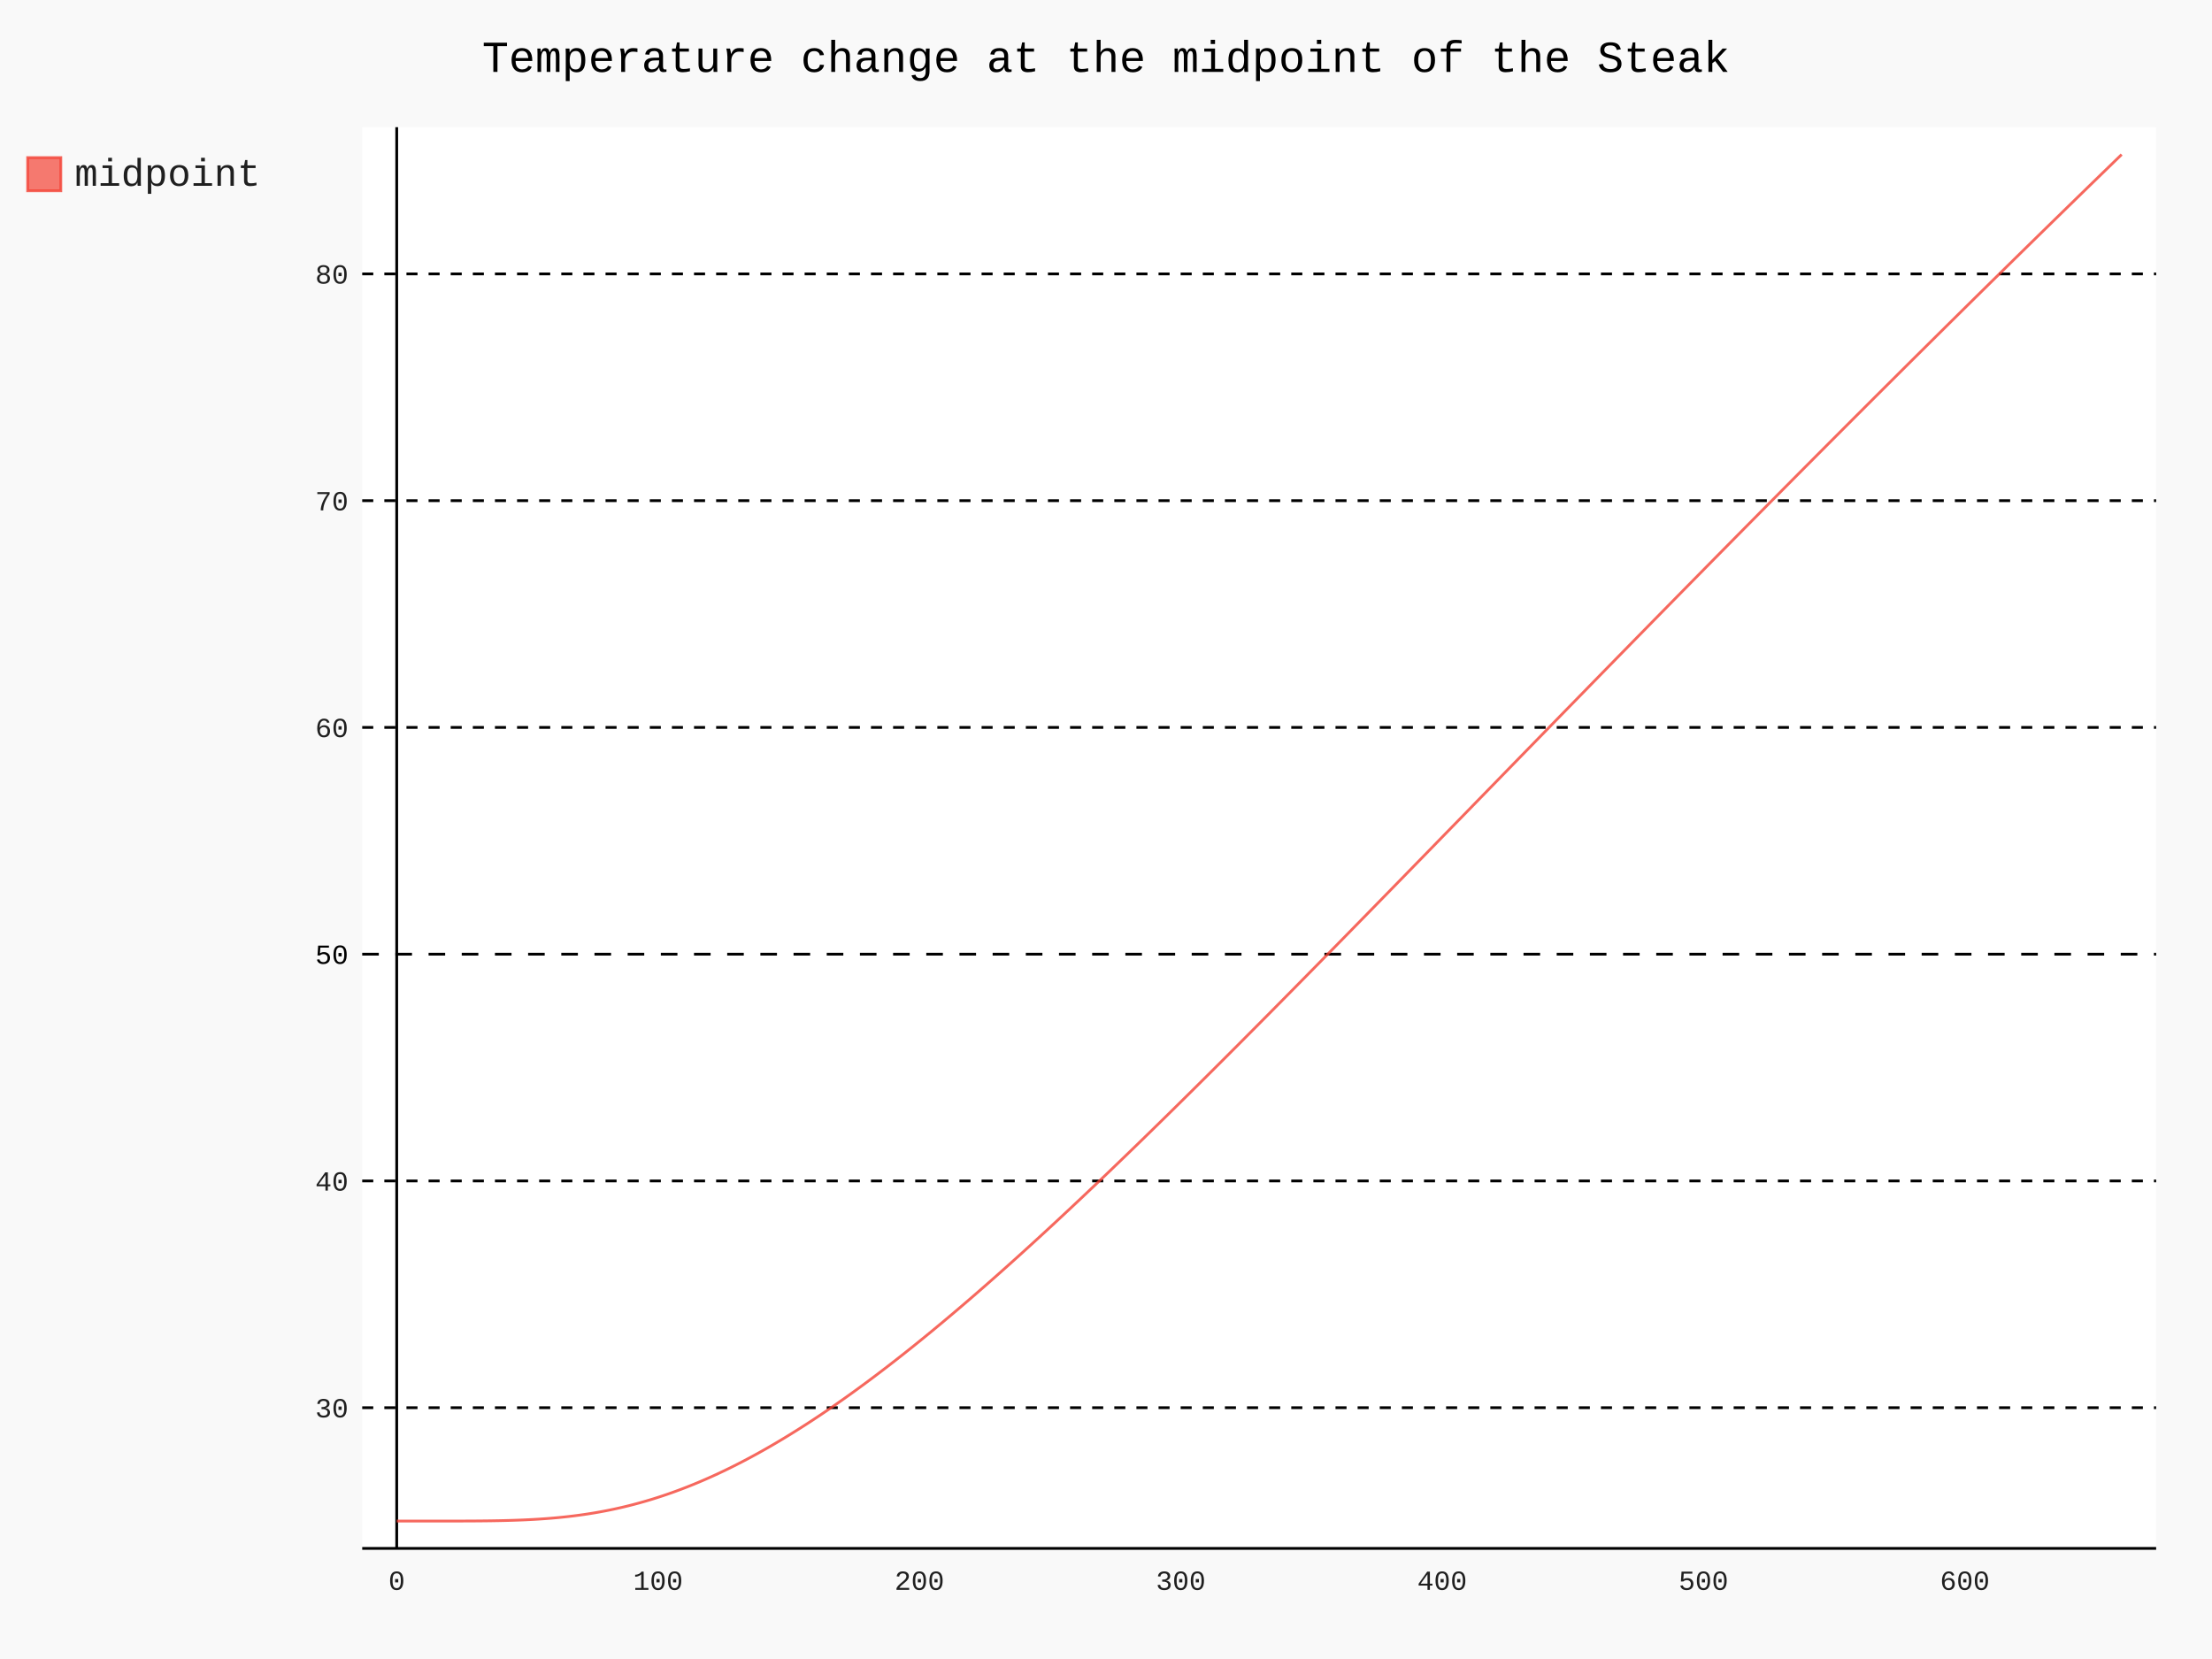
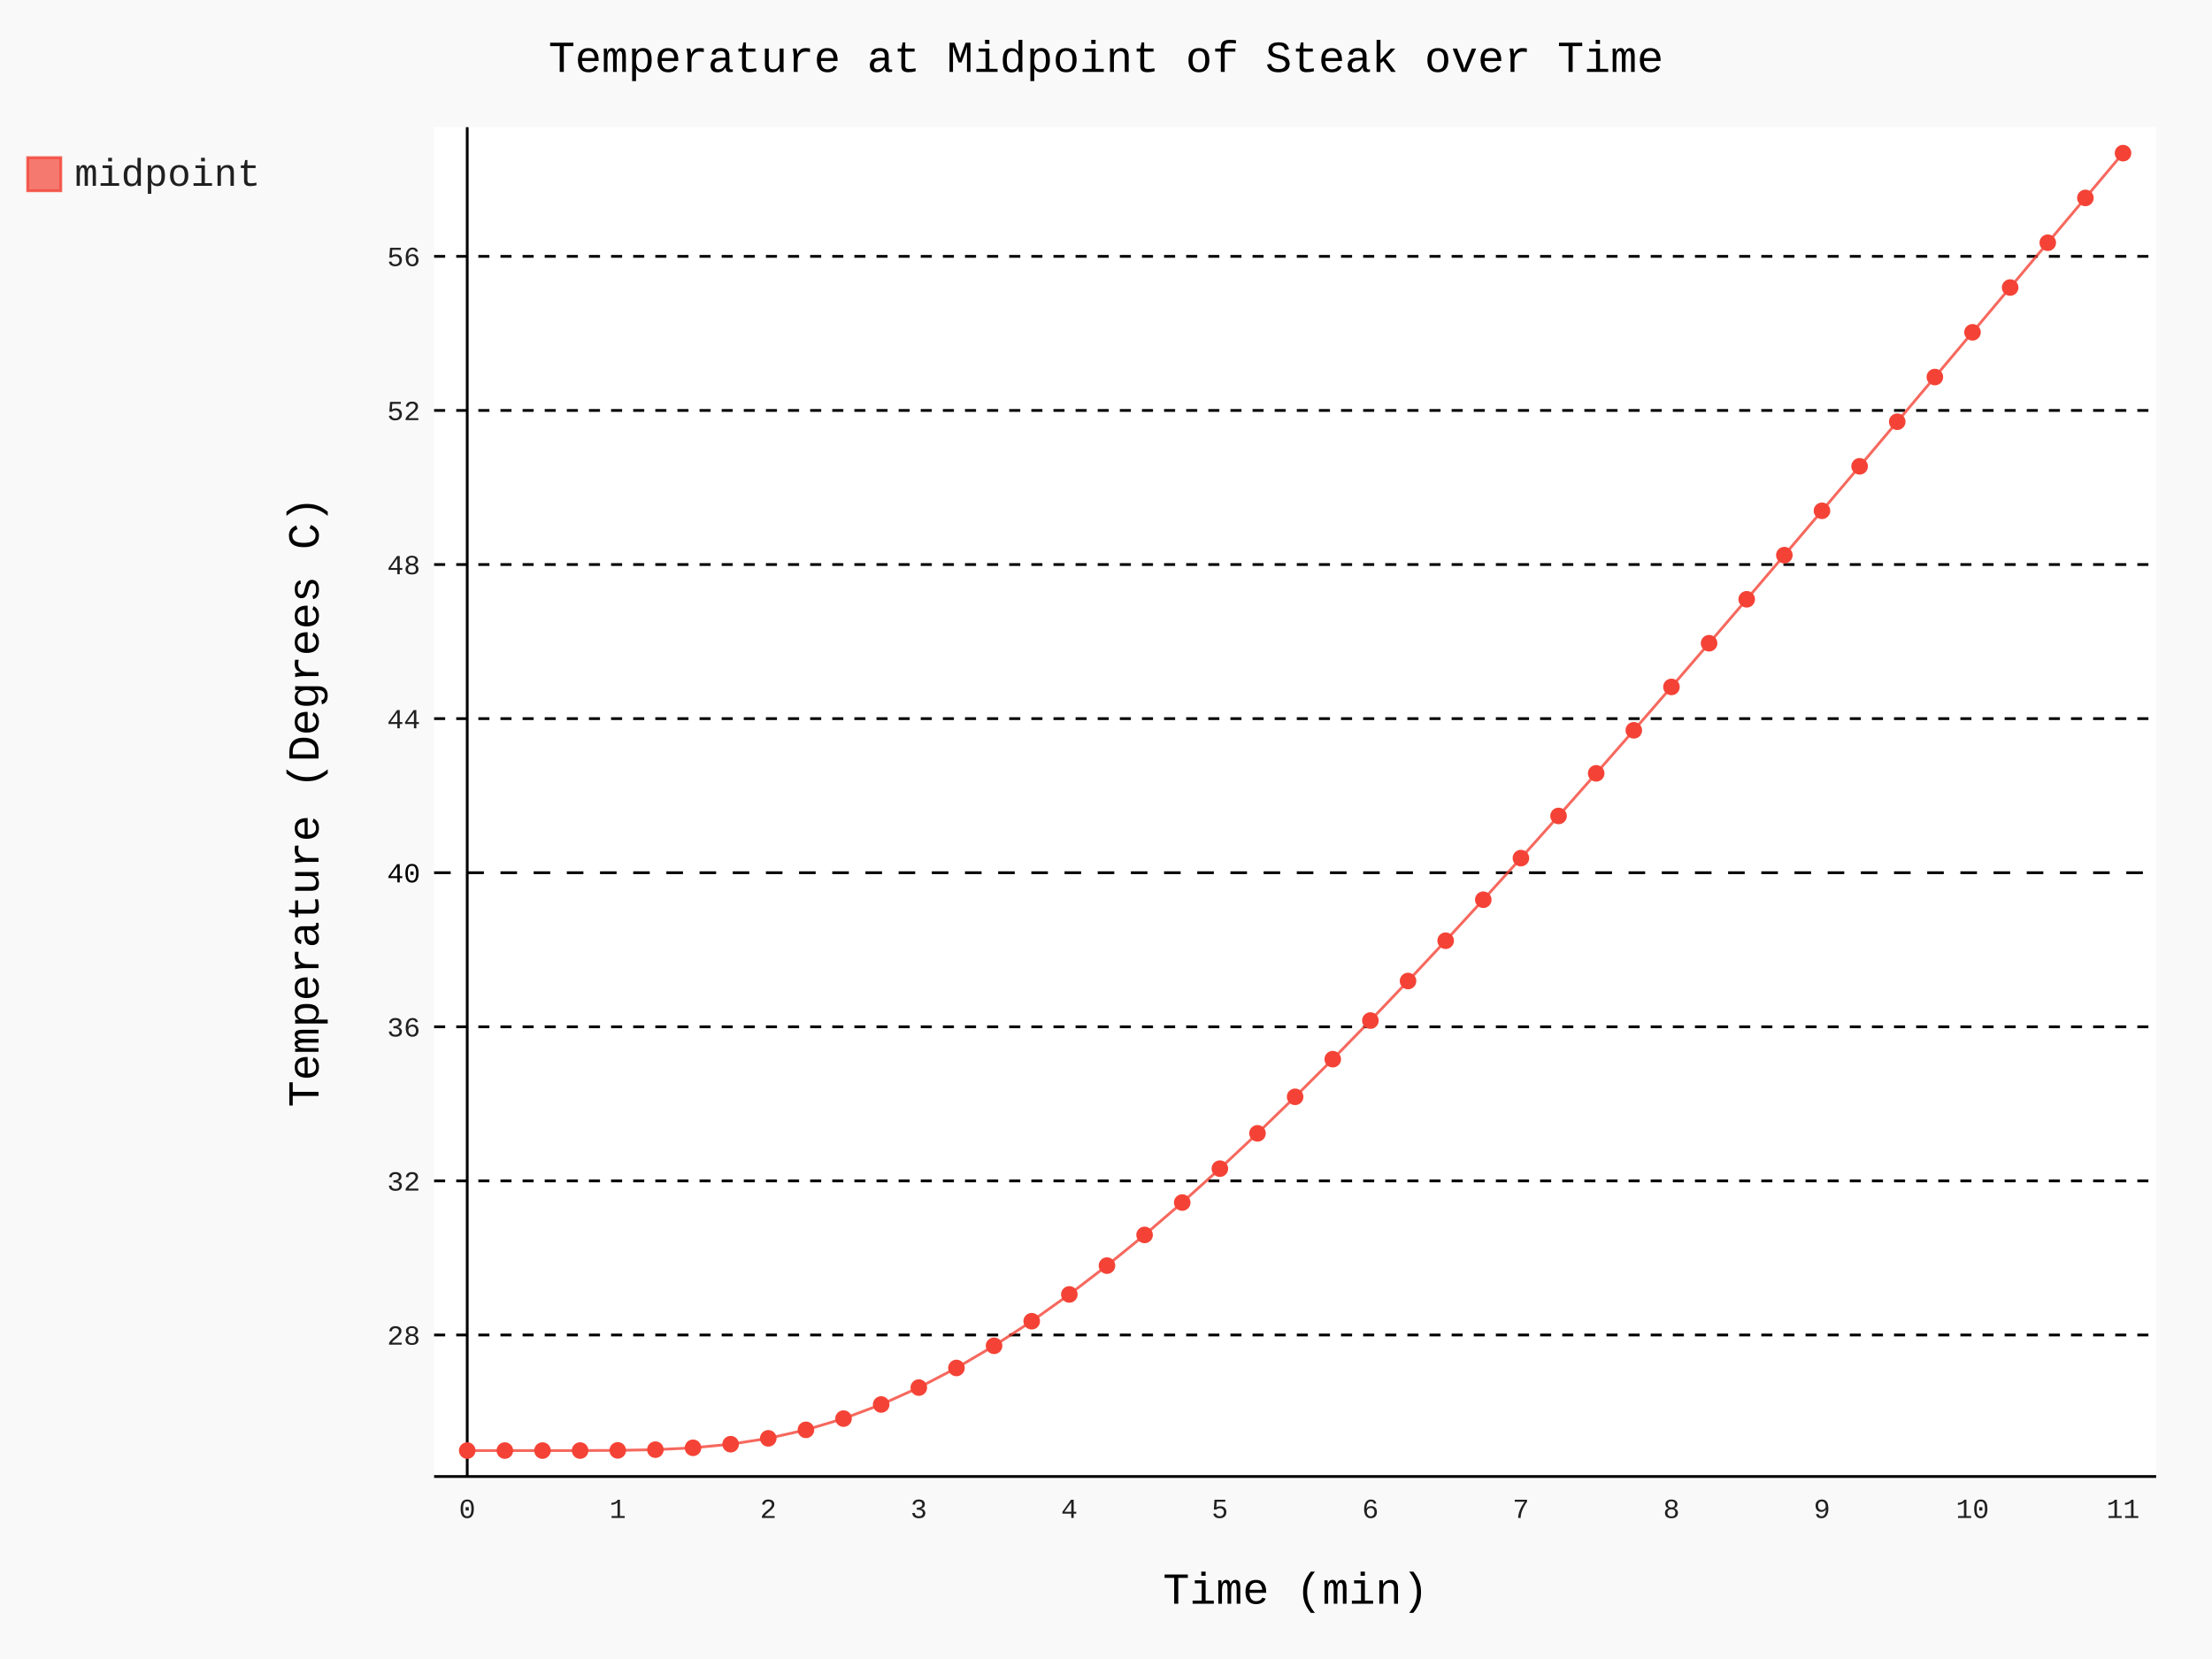
- <svg xmlns="http://www.w3.org/2000/svg" id="chart-6bc604c0-a603-4b35-8972-7595381753a9" class="pygal-chart" viewBox="0 0 800 600">
+ <svg xmlns="http://www.w3.org/2000/svg" id="chart-b076581a-ba66-4ad9-903b-f6b2fc0e9b3c" class="pygal-chart" viewBox="0 0 800 600">
  <defs>
-     <style type="text/css">#chart-6bc604c0-a603-4b35-8972-7595381753a9{-webkit-user-select:none;-webkit-font-smoothing:antialiased;font-family:Consolas,"Liberation Mono",Menlo,Courier,monospace}#chart-6bc604c0-a603-4b35-8972-7595381753a9 .title{font-family:Consolas,"Liberation Mono",Menlo,Courier,monospace;font-size:16px}#chart-6bc604c0-a603-4b35-8972-7595381753a9 .legends .legend text{font-family:Consolas,"Liberation Mono",Menlo,Courier,monospace;font-size:14px}#chart-6bc604c0-a603-4b35-8972-7595381753a9 .axis text{font-family:Consolas,"Liberation Mono",Menlo,Courier,monospace;font-size:10px}#chart-6bc604c0-a603-4b35-8972-7595381753a9 .axis text.major{font-family:Consolas,"Liberation Mono",Menlo,Courier,monospace;font-size:10px}#chart-6bc604c0-a603-4b35-8972-7595381753a9 .text-overlay text.value{font-family:Consolas,"Liberation Mono",Menlo,Courier,monospace;font-size:16px}#chart-6bc604c0-a603-4b35-8972-7595381753a9 .text-overlay text.label{font-family:Consolas,"Liberation Mono",Menlo,Courier,monospace;font-size:10px}#chart-6bc604c0-a603-4b35-8972-7595381753a9 .tooltip{font-family:Consolas,"Liberation Mono",Menlo,Courier,monospace;font-size:14px}#chart-6bc604c0-a603-4b35-8972-7595381753a9 text.no_data{font-family:Consolas,"Liberation Mono",Menlo,Courier,monospace;font-size:64px}
- #chart-6bc604c0-a603-4b35-8972-7595381753a9{background-color:rgba(249,249,249,1)}#chart-6bc604c0-a603-4b35-8972-7595381753a9 path,#chart-6bc604c0-a603-4b35-8972-7595381753a9 line,#chart-6bc604c0-a603-4b35-8972-7595381753a9 rect,#chart-6bc604c0-a603-4b35-8972-7595381753a9 circle{-webkit-transition:150ms;-moz-transition:150ms;transition:150ms}#chart-6bc604c0-a603-4b35-8972-7595381753a9 .graph &gt; .background{fill:rgba(249,249,249,1)}#chart-6bc604c0-a603-4b35-8972-7595381753a9 .plot &gt; .background{fill:rgba(255,255,255,1)}#chart-6bc604c0-a603-4b35-8972-7595381753a9 .graph{fill:rgba(0,0,0,.87)}#chart-6bc604c0-a603-4b35-8972-7595381753a9 text.no_data{fill:rgba(0,0,0,1)}#chart-6bc604c0-a603-4b35-8972-7595381753a9 .title{fill:rgba(0,0,0,1)}#chart-6bc604c0-a603-4b35-8972-7595381753a9 .legends .legend text{fill:rgba(0,0,0,.87)}#chart-6bc604c0-a603-4b35-8972-7595381753a9 .legends .legend:hover text{fill:rgba(0,0,0,1)}#chart-6bc604c0-a603-4b35-8972-7595381753a9 .axis .line{stroke:rgba(0,0,0,1)}#chart-6bc604c0-a603-4b35-8972-7595381753a9 .axis .guide.line{stroke:rgba(0,0,0,.54)}#chart-6bc604c0-a603-4b35-8972-7595381753a9 .axis .major.line{stroke:rgba(0,0,0,.87)}#chart-6bc604c0-a603-4b35-8972-7595381753a9 .axis text.major{fill:rgba(0,0,0,1)}#chart-6bc604c0-a603-4b35-8972-7595381753a9 .axis.y .guides:hover .guide.line,#chart-6bc604c0-a603-4b35-8972-7595381753a9 .line-graph .axis.x .guides:hover .guide.line,#chart-6bc604c0-a603-4b35-8972-7595381753a9 .stackedline-graph .axis.x .guides:hover .guide.line,#chart-6bc604c0-a603-4b35-8972-7595381753a9 .xy-graph .axis.x .guides:hover .guide.line{stroke:rgba(0,0,0,1)}#chart-6bc604c0-a603-4b35-8972-7595381753a9 .axis .guides:hover text{fill:rgba(0,0,0,1)}#chart-6bc604c0-a603-4b35-8972-7595381753a9 .reactive{fill-opacity:.7;stroke-opacity:.8;stroke-width:1}#chart-6bc604c0-a603-4b35-8972-7595381753a9 .ci{stroke:rgba(0,0,0,.87)}#chart-6bc604c0-a603-4b35-8972-7595381753a9 .reactive.active,#chart-6bc604c0-a603-4b35-8972-7595381753a9 .active .reactive{fill-opacity:.8;stroke-opacity:.9;stroke-width:4}#chart-6bc604c0-a603-4b35-8972-7595381753a9 .ci .reactive.active{stroke-width:1.5}#chart-6bc604c0-a603-4b35-8972-7595381753a9 .series text{fill:rgba(0,0,0,1)}#chart-6bc604c0-a603-4b35-8972-7595381753a9 .tooltip rect{fill:rgba(255,255,255,1);stroke:rgba(0,0,0,1);-webkit-transition:opacity 150ms;-moz-transition:opacity 150ms;transition:opacity 150ms}#chart-6bc604c0-a603-4b35-8972-7595381753a9 .tooltip .label{fill:rgba(0,0,0,.87)}#chart-6bc604c0-a603-4b35-8972-7595381753a9 .tooltip .label{fill:rgba(0,0,0,.87)}#chart-6bc604c0-a603-4b35-8972-7595381753a9 .tooltip .legend{font-size:.8em;fill:rgba(0,0,0,.54)}#chart-6bc604c0-a603-4b35-8972-7595381753a9 .tooltip .x_label{font-size:.6em;fill:rgba(0,0,0,1)}#chart-6bc604c0-a603-4b35-8972-7595381753a9 .tooltip .xlink{font-size:.5em;text-decoration:underline}#chart-6bc604c0-a603-4b35-8972-7595381753a9 .tooltip .value{font-size:1.5em}#chart-6bc604c0-a603-4b35-8972-7595381753a9 .bound{font-size:.5em}#chart-6bc604c0-a603-4b35-8972-7595381753a9 .max-value{font-size:.75em;fill:rgba(0,0,0,.54)}#chart-6bc604c0-a603-4b35-8972-7595381753a9 .map-element{fill:rgba(255,255,255,1);stroke:rgba(0,0,0,.54) !important}#chart-6bc604c0-a603-4b35-8972-7595381753a9 .map-element .reactive{fill-opacity:inherit;stroke-opacity:inherit}#chart-6bc604c0-a603-4b35-8972-7595381753a9 .color-0,#chart-6bc604c0-a603-4b35-8972-7595381753a9 .color-0 a:visited{stroke:#F44336;fill:#F44336}#chart-6bc604c0-a603-4b35-8972-7595381753a9 .text-overlay .color-0 text{fill:black}
- #chart-6bc604c0-a603-4b35-8972-7595381753a9 text.no_data{text-anchor:middle}#chart-6bc604c0-a603-4b35-8972-7595381753a9 .guide.line{fill:none}#chart-6bc604c0-a603-4b35-8972-7595381753a9 .centered{text-anchor:middle}#chart-6bc604c0-a603-4b35-8972-7595381753a9 .title{text-anchor:middle}#chart-6bc604c0-a603-4b35-8972-7595381753a9 .legends .legend text{fill-opacity:1}#chart-6bc604c0-a603-4b35-8972-7595381753a9 .axis.x text{text-anchor:middle}#chart-6bc604c0-a603-4b35-8972-7595381753a9 .axis.x:not(.web) text[transform]{text-anchor:start}#chart-6bc604c0-a603-4b35-8972-7595381753a9 .axis.x:not(.web) text[transform].backwards{text-anchor:end}#chart-6bc604c0-a603-4b35-8972-7595381753a9 .axis.y text{text-anchor:end}#chart-6bc604c0-a603-4b35-8972-7595381753a9 .axis.y text[transform].backwards{text-anchor:start}#chart-6bc604c0-a603-4b35-8972-7595381753a9 .axis.y2 text{text-anchor:start}#chart-6bc604c0-a603-4b35-8972-7595381753a9 .axis.y2 text[transform].backwards{text-anchor:end}#chart-6bc604c0-a603-4b35-8972-7595381753a9 .axis .guide.line{stroke-dasharray:4,4;stroke:black}#chart-6bc604c0-a603-4b35-8972-7595381753a9 .axis .major.guide.line{stroke-dasharray:6,6;stroke:black}#chart-6bc604c0-a603-4b35-8972-7595381753a9 .horizontal .axis.y .guide.line,#chart-6bc604c0-a603-4b35-8972-7595381753a9 .horizontal .axis.y2 .guide.line,#chart-6bc604c0-a603-4b35-8972-7595381753a9 .vertical .axis.x .guide.line{opacity:0}#chart-6bc604c0-a603-4b35-8972-7595381753a9 .horizontal .axis.always_show .guide.line,#chart-6bc604c0-a603-4b35-8972-7595381753a9 .vertical .axis.always_show .guide.line{opacity:1 !important}#chart-6bc604c0-a603-4b35-8972-7595381753a9 .axis.y .guides:hover .guide.line,#chart-6bc604c0-a603-4b35-8972-7595381753a9 .axis.y2 .guides:hover .guide.line,#chart-6bc604c0-a603-4b35-8972-7595381753a9 .axis.x .guides:hover .guide.line{opacity:1}#chart-6bc604c0-a603-4b35-8972-7595381753a9 .axis .guides:hover text{opacity:1}#chart-6bc604c0-a603-4b35-8972-7595381753a9 .nofill{fill:none}#chart-6bc604c0-a603-4b35-8972-7595381753a9 .subtle-fill{fill-opacity:.2}#chart-6bc604c0-a603-4b35-8972-7595381753a9 .dot{stroke-width:1px;fill-opacity:1;stroke-opacity:1}#chart-6bc604c0-a603-4b35-8972-7595381753a9 .dot.active{stroke-width:5px}#chart-6bc604c0-a603-4b35-8972-7595381753a9 .dot.negative{fill:transparent}#chart-6bc604c0-a603-4b35-8972-7595381753a9 text,#chart-6bc604c0-a603-4b35-8972-7595381753a9 tspan{stroke:none !important}#chart-6bc604c0-a603-4b35-8972-7595381753a9 .series text.active{opacity:1}#chart-6bc604c0-a603-4b35-8972-7595381753a9 .tooltip rect{fill-opacity:.95;stroke-width:.5}#chart-6bc604c0-a603-4b35-8972-7595381753a9 .tooltip text{fill-opacity:1}#chart-6bc604c0-a603-4b35-8972-7595381753a9 .showable{visibility:hidden}#chart-6bc604c0-a603-4b35-8972-7595381753a9 .showable.shown{visibility:visible}#chart-6bc604c0-a603-4b35-8972-7595381753a9 .gauge-background{fill:rgba(229,229,229,1);stroke:none}#chart-6bc604c0-a603-4b35-8972-7595381753a9 .bg-lines{stroke:rgba(249,249,249,1);stroke-width:2px}</style>
+     <style type="text/css">#chart-b076581a-ba66-4ad9-903b-f6b2fc0e9b3c{-webkit-user-select:none;-webkit-font-smoothing:antialiased;font-family:Consolas,"Liberation Mono",Menlo,Courier,monospace}#chart-b076581a-ba66-4ad9-903b-f6b2fc0e9b3c .title{font-family:Consolas,"Liberation Mono",Menlo,Courier,monospace;font-size:16px}#chart-b076581a-ba66-4ad9-903b-f6b2fc0e9b3c .legends .legend text{font-family:Consolas,"Liberation Mono",Menlo,Courier,monospace;font-size:14px}#chart-b076581a-ba66-4ad9-903b-f6b2fc0e9b3c .axis text{font-family:Consolas,"Liberation Mono",Menlo,Courier,monospace;font-size:10px}#chart-b076581a-ba66-4ad9-903b-f6b2fc0e9b3c .axis text.major{font-family:Consolas,"Liberation Mono",Menlo,Courier,monospace;font-size:10px}#chart-b076581a-ba66-4ad9-903b-f6b2fc0e9b3c .text-overlay text.value{font-family:Consolas,"Liberation Mono",Menlo,Courier,monospace;font-size:16px}#chart-b076581a-ba66-4ad9-903b-f6b2fc0e9b3c .text-overlay text.label{font-family:Consolas,"Liberation Mono",Menlo,Courier,monospace;font-size:10px}#chart-b076581a-ba66-4ad9-903b-f6b2fc0e9b3c .tooltip{font-family:Consolas,"Liberation Mono",Menlo,Courier,monospace;font-size:14px}#chart-b076581a-ba66-4ad9-903b-f6b2fc0e9b3c text.no_data{font-family:Consolas,"Liberation Mono",Menlo,Courier,monospace;font-size:64px}
+ #chart-b076581a-ba66-4ad9-903b-f6b2fc0e9b3c{background-color:rgba(249,249,249,1)}#chart-b076581a-ba66-4ad9-903b-f6b2fc0e9b3c path,#chart-b076581a-ba66-4ad9-903b-f6b2fc0e9b3c line,#chart-b076581a-ba66-4ad9-903b-f6b2fc0e9b3c rect,#chart-b076581a-ba66-4ad9-903b-f6b2fc0e9b3c circle{-webkit-transition:150ms;-moz-transition:150ms;transition:150ms}#chart-b076581a-ba66-4ad9-903b-f6b2fc0e9b3c .graph &gt; .background{fill:rgba(249,249,249,1)}#chart-b076581a-ba66-4ad9-903b-f6b2fc0e9b3c .plot &gt; .background{fill:rgba(255,255,255,1)}#chart-b076581a-ba66-4ad9-903b-f6b2fc0e9b3c .graph{fill:rgba(0,0,0,.87)}#chart-b076581a-ba66-4ad9-903b-f6b2fc0e9b3c text.no_data{fill:rgba(0,0,0,1)}#chart-b076581a-ba66-4ad9-903b-f6b2fc0e9b3c .title{fill:rgba(0,0,0,1)}#chart-b076581a-ba66-4ad9-903b-f6b2fc0e9b3c .legends .legend text{fill:rgba(0,0,0,.87)}#chart-b076581a-ba66-4ad9-903b-f6b2fc0e9b3c .legends .legend:hover text{fill:rgba(0,0,0,1)}#chart-b076581a-ba66-4ad9-903b-f6b2fc0e9b3c .axis .line{stroke:rgba(0,0,0,1)}#chart-b076581a-ba66-4ad9-903b-f6b2fc0e9b3c .axis .guide.line{stroke:rgba(0,0,0,.54)}#chart-b076581a-ba66-4ad9-903b-f6b2fc0e9b3c .axis .major.line{stroke:rgba(0,0,0,.87)}#chart-b076581a-ba66-4ad9-903b-f6b2fc0e9b3c .axis text.major{fill:rgba(0,0,0,1)}#chart-b076581a-ba66-4ad9-903b-f6b2fc0e9b3c .axis.y .guides:hover .guide.line,#chart-b076581a-ba66-4ad9-903b-f6b2fc0e9b3c .line-graph .axis.x .guides:hover .guide.line,#chart-b076581a-ba66-4ad9-903b-f6b2fc0e9b3c .stackedline-graph .axis.x .guides:hover .guide.line,#chart-b076581a-ba66-4ad9-903b-f6b2fc0e9b3c .xy-graph .axis.x .guides:hover .guide.line{stroke:rgba(0,0,0,1)}#chart-b076581a-ba66-4ad9-903b-f6b2fc0e9b3c .axis .guides:hover text{fill:rgba(0,0,0,1)}#chart-b076581a-ba66-4ad9-903b-f6b2fc0e9b3c .reactive{fill-opacity:.7;stroke-opacity:.8;stroke-width:1}#chart-b076581a-ba66-4ad9-903b-f6b2fc0e9b3c .ci{stroke:rgba(0,0,0,.87)}#chart-b076581a-ba66-4ad9-903b-f6b2fc0e9b3c .reactive.active,#chart-b076581a-ba66-4ad9-903b-f6b2fc0e9b3c .active .reactive{fill-opacity:.8;stroke-opacity:.9;stroke-width:4}#chart-b076581a-ba66-4ad9-903b-f6b2fc0e9b3c .ci .reactive.active{stroke-width:1.5}#chart-b076581a-ba66-4ad9-903b-f6b2fc0e9b3c .series text{fill:rgba(0,0,0,1)}#chart-b076581a-ba66-4ad9-903b-f6b2fc0e9b3c .tooltip rect{fill:rgba(255,255,255,1);stroke:rgba(0,0,0,1);-webkit-transition:opacity 150ms;-moz-transition:opacity 150ms;transition:opacity 150ms}#chart-b076581a-ba66-4ad9-903b-f6b2fc0e9b3c .tooltip .label{fill:rgba(0,0,0,.87)}#chart-b076581a-ba66-4ad9-903b-f6b2fc0e9b3c .tooltip .label{fill:rgba(0,0,0,.87)}#chart-b076581a-ba66-4ad9-903b-f6b2fc0e9b3c .tooltip .legend{font-size:.8em;fill:rgba(0,0,0,.54)}#chart-b076581a-ba66-4ad9-903b-f6b2fc0e9b3c .tooltip .x_label{font-size:.6em;fill:rgba(0,0,0,1)}#chart-b076581a-ba66-4ad9-903b-f6b2fc0e9b3c .tooltip .xlink{font-size:.5em;text-decoration:underline}#chart-b076581a-ba66-4ad9-903b-f6b2fc0e9b3c .tooltip .value{font-size:1.5em}#chart-b076581a-ba66-4ad9-903b-f6b2fc0e9b3c .bound{font-size:.5em}#chart-b076581a-ba66-4ad9-903b-f6b2fc0e9b3c .max-value{font-size:.75em;fill:rgba(0,0,0,.54)}#chart-b076581a-ba66-4ad9-903b-f6b2fc0e9b3c .map-element{fill:rgba(255,255,255,1);stroke:rgba(0,0,0,.54) !important}#chart-b076581a-ba66-4ad9-903b-f6b2fc0e9b3c .map-element .reactive{fill-opacity:inherit;stroke-opacity:inherit}#chart-b076581a-ba66-4ad9-903b-f6b2fc0e9b3c .color-0,#chart-b076581a-ba66-4ad9-903b-f6b2fc0e9b3c .color-0 a:visited{stroke:#F44336;fill:#F44336}#chart-b076581a-ba66-4ad9-903b-f6b2fc0e9b3c .text-overlay .color-0 text{fill:black}
+ #chart-b076581a-ba66-4ad9-903b-f6b2fc0e9b3c text.no_data{text-anchor:middle}#chart-b076581a-ba66-4ad9-903b-f6b2fc0e9b3c .guide.line{fill:none}#chart-b076581a-ba66-4ad9-903b-f6b2fc0e9b3c .centered{text-anchor:middle}#chart-b076581a-ba66-4ad9-903b-f6b2fc0e9b3c .title{text-anchor:middle}#chart-b076581a-ba66-4ad9-903b-f6b2fc0e9b3c .legends .legend text{fill-opacity:1}#chart-b076581a-ba66-4ad9-903b-f6b2fc0e9b3c .axis.x text{text-anchor:middle}#chart-b076581a-ba66-4ad9-903b-f6b2fc0e9b3c .axis.x:not(.web) text[transform]{text-anchor:start}#chart-b076581a-ba66-4ad9-903b-f6b2fc0e9b3c .axis.x:not(.web) text[transform].backwards{text-anchor:end}#chart-b076581a-ba66-4ad9-903b-f6b2fc0e9b3c .axis.y text{text-anchor:end}#chart-b076581a-ba66-4ad9-903b-f6b2fc0e9b3c .axis.y text[transform].backwards{text-anchor:start}#chart-b076581a-ba66-4ad9-903b-f6b2fc0e9b3c .axis.y2 text{text-anchor:start}#chart-b076581a-ba66-4ad9-903b-f6b2fc0e9b3c .axis.y2 text[transform].backwards{text-anchor:end}#chart-b076581a-ba66-4ad9-903b-f6b2fc0e9b3c .axis .guide.line{stroke-dasharray:4,4;stroke:black}#chart-b076581a-ba66-4ad9-903b-f6b2fc0e9b3c .axis .major.guide.line{stroke-dasharray:6,6;stroke:black}#chart-b076581a-ba66-4ad9-903b-f6b2fc0e9b3c .horizontal .axis.y .guide.line,#chart-b076581a-ba66-4ad9-903b-f6b2fc0e9b3c .horizontal .axis.y2 .guide.line,#chart-b076581a-ba66-4ad9-903b-f6b2fc0e9b3c .vertical .axis.x .guide.line{opacity:0}#chart-b076581a-ba66-4ad9-903b-f6b2fc0e9b3c .horizontal .axis.always_show .guide.line,#chart-b076581a-ba66-4ad9-903b-f6b2fc0e9b3c .vertical .axis.always_show .guide.line{opacity:1 !important}#chart-b076581a-ba66-4ad9-903b-f6b2fc0e9b3c .axis.y .guides:hover .guide.line,#chart-b076581a-ba66-4ad9-903b-f6b2fc0e9b3c .axis.y2 .guides:hover .guide.line,#chart-b076581a-ba66-4ad9-903b-f6b2fc0e9b3c .axis.x .guides:hover .guide.line{opacity:1}#chart-b076581a-ba66-4ad9-903b-f6b2fc0e9b3c .axis .guides:hover text{opacity:1}#chart-b076581a-ba66-4ad9-903b-f6b2fc0e9b3c .nofill{fill:none}#chart-b076581a-ba66-4ad9-903b-f6b2fc0e9b3c .subtle-fill{fill-opacity:.2}#chart-b076581a-ba66-4ad9-903b-f6b2fc0e9b3c .dot{stroke-width:1px;fill-opacity:1;stroke-opacity:1}#chart-b076581a-ba66-4ad9-903b-f6b2fc0e9b3c .dot.active{stroke-width:5px}#chart-b076581a-ba66-4ad9-903b-f6b2fc0e9b3c .dot.negative{fill:transparent}#chart-b076581a-ba66-4ad9-903b-f6b2fc0e9b3c text,#chart-b076581a-ba66-4ad9-903b-f6b2fc0e9b3c tspan{stroke:none !important}#chart-b076581a-ba66-4ad9-903b-f6b2fc0e9b3c .series text.active{opacity:1}#chart-b076581a-ba66-4ad9-903b-f6b2fc0e9b3c .tooltip rect{fill-opacity:.95;stroke-width:.5}#chart-b076581a-ba66-4ad9-903b-f6b2fc0e9b3c .tooltip text{fill-opacity:1}#chart-b076581a-ba66-4ad9-903b-f6b2fc0e9b3c .showable{visibility:hidden}#chart-b076581a-ba66-4ad9-903b-f6b2fc0e9b3c .showable.shown{visibility:visible}#chart-b076581a-ba66-4ad9-903b-f6b2fc0e9b3c .gauge-background{fill:rgba(229,229,229,1);stroke:none}#chart-b076581a-ba66-4ad9-903b-f6b2fc0e9b3c .bg-lines{stroke:rgba(249,249,249,1);stroke-width:2px}</style>
  </defs>
  <g class="graph xy-graph vertical">
    <rect x="0" y="0" width="800" height="600" class="background" />
-     <g transform="translate(131, 46)" class="plot">
-       <rect x="0" y="0" width="648.8" height="514" class="background" />
+     <g transform="translate(157, 46)" class="plot">
+       <rect x="0" y="0" width="622.8" height="488" class="background" />
      <g class="axis y always_show">
-         <path d="M0 514 h648.8" class="line" />
-         <g class="guides">
-           <path d="M0 463.111 h648.8" class="guide line" />
-           <text x="-5" y="466.611" class="">30</text>
-         </g>
-         <g class="guides">
-           <path d="M0 381.101 h648.8" class="guide line" />
-           <text x="-5" y="384.601" class="">40</text>
-         </g>
-         <g class="guides">
-           <path d="M0 299.091 h648.8" class="major guide line" />
-           <text x="-5" y="302.591" class="major">50</text>
-         </g>
-         <g class="guides">
-           <path d="M0 217.082 h648.8" class="guide line" />
-           <text x="-5" y="220.582" class="">60</text>
-         </g>
-         <g class="guides">
-           <path d="M0 135.072 h648.8" class="guide line" />
-           <text x="-5" y="138.572" class="">70</text>
-         </g>
-         <g class="guides">
-           <path d="M0 53.063 h648.8" class="guide line" />
-           <text x="-5" y="56.563" class="">80</text>
+         <path d="M0 488 h622.8" class="line" />
+         <g class="guides">
+           <path d="M0 436.818 h622.8" class="guide line" />
+           <text x="-5" y="440.318" class="">28</text>
+         </g>
+         <g class="guides">
+           <path d="M0 381.089 h622.8" class="guide line" />
+           <text x="-5" y="384.589" class="">32</text>
+         </g>
+         <g class="guides">
+           <path d="M0 325.36 h622.8" class="guide line" />
+           <text x="-5" y="328.86" class="">36</text>
+         </g>
+         <g class="guides">
+           <path d="M0 269.631 h622.8" class="major guide line" />
+           <text x="-5" y="273.131" class="major">40</text>
+         </g>
+         <g class="guides">
+           <path d="M0 213.901 h622.8" class="guide line" />
+           <text x="-5" y="217.401" class="">44</text>
+         </g>
+         <g class="guides">
+           <path d="M0 158.172 h622.8" class="guide line" />
+           <text x="-5" y="161.672" class="">48</text>
+         </g>
+         <g class="guides">
+           <path d="M0 102.443 h622.8" class="guide line" />
+           <text x="-5" y="105.943" class="">52</text>
+         </g>
+         <g class="guides">
+           <path d="M0 46.714 h622.8" class="guide line" />
+           <text x="-5" y="50.214" class="">56</text>
        </g>
      </g>
      <g class="axis x">
        <g class="guides">
-           <path d="M12.477 0 v514" class="axis line" />
-           <text x="12.477" y="529.0" class="">0</text>
-         </g>
-         <g class="guides">
-           <path d="M106.999 0 v514" class="guide line" />
-           <text x="106.999" y="529.0" class="">100</text>
-         </g>
-         <g class="guides">
-           <path d="M201.521 0 v514" class="guide line" />
-           <text x="201.521" y="529.0" class="">200</text>
-         </g>
-         <g class="guides">
-           <path d="M296.043 0 v514" class="guide line" />
-           <text x="296.043" y="529.0" class="">300</text>
-         </g>
-         <g class="guides">
-           <path d="M390.566 0 v514" class="guide line" />
-           <text x="390.566" y="529.0" class="">400</text>
-         </g>
-         <g class="guides">
-           <path d="M485.088 0 v514" class="guide line" />
-           <text x="485.088" y="529.0" class="">500</text>
-         </g>
-         <g class="guides">
-           <path d="M579.61 0 v514" class="guide line" />
-           <text x="579.61" y="529.0" class="">600</text>
+           <path d="M11.977 0 v488" class="axis line" />
+           <text x="11.977" y="503.0" class="">0</text>
+         </g>
+         <g class="guides">
+           <path d="M66.417 0 v488" class="guide line" />
+           <text x="66.417" y="503.0" class="">1</text>
+         </g>
+         <g class="guides">
+           <path d="M120.858 0 v488" class="guide line" />
+           <text x="120.858" y="503.0" class="">2</text>
+         </g>
+         <g class="guides">
+           <path d="M175.299 0 v488" class="guide line" />
+           <text x="175.299" y="503.0" class="">3</text>
+         </g>
+         <g class="guides">
+           <path d="M229.739 0 v488" class="guide line" />
+           <text x="229.739" y="503.0" class="">4</text>
+         </g>
+         <g class="guides">
+           <path d="M284.18 0 v488" class="guide line" />
+           <text x="284.18" y="503.0" class="">5</text>
+         </g>
+         <g class="guides">
+           <path d="M338.62 0 v488" class="guide line" />
+           <text x="338.62" y="503.0" class="">6</text>
+         </g>
+         <g class="guides">
+           <path d="M393.061 0 v488" class="guide line" />
+           <text x="393.061" y="503.0" class="">7</text>
+         </g>
+         <g class="guides">
+           <path d="M447.501 0 v488" class="guide line" />
+           <text x="447.501" y="503.0" class="">8</text>
+         </g>
+         <g class="guides">
+           <path d="M501.942 0 v488" class="guide line" />
+           <text x="501.942" y="503.0" class="">9</text>
+         </g>
+         <g class="guides">
+           <path d="M556.383 0 v488" class="guide line" />
+           <text x="556.383" y="503.0" class="">10</text>
+         </g>
+         <g class="guides">
+           <path d="M610.823 0 v488" class="guide line" />
+           <text x="610.823" y="503.0" class="">11</text>
        </g>
      </g>
      <g class="series serie-0 color-0">
-         <path d="M12.477 504.115 L13.422 504.115 14.367 504.115 15.313 504.115 16.258 504.115 17.203 504.115 18.148 504.115 19.093 504.115 20.039 504.115 20.984 504.115 21.929 504.115 22.874 504.115 23.82 504.115 24.765 504.115 25.71 504.115 26.655 504.115 27.6 504.115 28.546 504.114 29.491 504.114 30.436 504.113 31.381 504.112 32.327 504.111 33.272 504.11 34.217 504.108 35.162 504.106 36.107 504.104 37.053 504.101 37.998 504.097 38.943 504.093 39.888 504.088 40.834 504.082 41.779 504.075 42.724 504.067 43.669 504.058 44.614 504.048 45.56 504.036 46.505 504.024 47.45 504.009 48.395 503.993 49.341 503.976 50.286 503.956 51.231 503.935 52.176 503.911 53.121 503.886 54.067 503.858 55.012 503.828 55.957 503.795 56.902 503.76 57.848 503.722 58.793 503.681 59.738 503.637 60.683 503.59 61.628 503.54 62.574 503.486 63.519 503.43 64.464 503.369 65.409 503.305 66.355 503.237 67.3 503.165 68.245 503.089 69.19 503.009 70.135 502.925 71.081 502.837 72.026 502.744 72.971 502.646 73.916 502.544 74.862 502.437 75.807 502.326 76.752 502.209 77.697 502.087 78.642 501.961 79.588 501.829 80.533 501.692 81.478 501.55 82.423 501.402 83.369 501.249 84.314 501.091 85.259 500.926 86.204 500.757 87.149 500.581 88.095 500.4 89.04 500.213 89.985 500.021 90.93 499.822 91.876 499.618 92.821 499.408 93.766 499.192 94.711 498.969 95.656 498.741 96.602 498.507 97.547 498.267 98.492 498.021 99.437 497.768 100.383 497.51 101.328 497.245 102.273 496.975 103.218 496.698 104.163 496.415 105.109 496.126 106.054 495.831 106.999 495.53 107.944 495.222 108.89 494.909 109.835 494.589 110.78 494.263 111.725 493.932 112.67 493.594 113.616 493.25 114.561 492.9 115.506 492.544 116.451 492.182 117.397 491.814 118.342 491.44 119.287 491.061 120.232 490.675 121.177 490.283 122.123 489.886 123.068 489.482 124.013 489.073 124.958 488.658 125.903 488.237 126.849 487.811 127.794 487.378 128.739 486.941 129.684 486.497 130.63 486.048 131.575 485.593 132.52 485.133 133.465 484.667 134.41 484.196 135.356 483.719 136.301 483.237 137.246 482.75 138.191 482.257 139.137 481.759 140.082 481.256 141.027 480.747 141.972 480.233 142.917 479.714 143.863 479.19 144.808 478.661 145.753 478.127 146.698 477.588 147.644 477.044 148.589 476.495 149.534 475.941 150.479 475.383 151.424 474.819 152.37 474.251 153.315 473.678 154.26 473.1 155.205 472.518 156.151 471.931 157.096 471.34 158.041 470.744 158.986 470.143 159.931 469.538 160.877 468.929 161.822 468.315 162.767 467.697 163.712 467.075 164.658 466.449 165.603 465.818 166.548 465.183 167.493 464.544 168.438 463.901 169.384 463.254 170.329 462.602 171.274 461.947 172.219 461.288 173.165 460.625 174.11 459.958 175.055 459.287 176 458.612 176.945 457.934 177.891 457.252 178.836 456.566 179.781 455.877 180.726 455.184 181.672 454.487 182.617 453.787 183.562 453.083 184.507 452.376 185.452 451.666 186.398 450.952 187.343 450.234 188.288 449.514 189.233 448.79 190.179 448.063 191.124 447.332 192.069 446.599 193.014 445.862 193.959 445.122 194.905 444.379 195.85 443.633 196.795 442.883 197.74 442.131 198.686 441.376 199.631 440.618 200.576 439.857 201.521 439.093 202.466 438.326 203.412 437.557 204.357 436.785 205.302 436.009 206.247 435.232 207.193 434.451 208.138 433.668 209.083 432.882 210.028 432.094 210.973 431.303 211.919 430.509 212.864 429.713 213.809 428.915 214.754 428.114 215.7 427.31 216.645 426.504 217.59 425.696 218.535 424.885 219.48 424.072 220.426 423.257 221.371 422.44 222.316 421.62 223.261 420.798 224.207 419.973 225.152 419.147 226.097 418.318 227.042 417.488 227.987 416.655 228.933 415.82 229.878 414.983 230.823 414.144 231.768 413.303 232.714 412.46 233.659 411.615 234.604 410.768 235.549 409.92 236.494 409.069 237.44 408.216 238.385 407.362 239.33 406.506 240.275 405.648 241.221 404.788 242.166 403.926 243.111 403.063 244.056 402.198 245.001 401.331 245.947 400.463 246.892 399.593 247.837 398.721 248.782 397.848 249.728 396.973 250.673 396.097 251.618 395.219 252.563 394.339 253.508 393.458 254.454 392.575 255.399 391.691 256.344 390.806 257.289 389.919 258.234 389.03 259.18 388.14 260.125 387.249 261.07 386.357 262.015 385.463 262.961 384.567 263.906 383.671 264.851 382.773 265.796 381.874 266.741 380.973 267.687 380.071 268.632 379.169 269.577 378.264 270.522 377.359 271.468 376.452 272.413 375.545 273.358 374.636 274.303 373.726 275.248 372.815 276.194 371.902 277.139 370.989 278.084 370.074 279.029 369.159 279.975 368.242 280.92 367.325 281.865 366.406 282.81 365.486 283.755 364.566 284.701 363.644 285.646 362.722 286.591 361.798 287.536 360.874 288.482 359.948 289.427 359.022 290.372 358.095 291.317 357.166 292.262 356.237 293.208 355.308 294.153 354.377 295.098 353.445 296.043 352.513 296.989 351.58 297.934 350.646 298.879 349.711 299.824 348.775 300.769 347.839 301.715 346.902 302.66 345.964 303.605 345.026 304.55 344.086 305.496 343.146 306.441 342.206 307.386 341.264 308.331 340.322 309.276 339.38 310.222 338.436 311.167 337.492 312.112 336.548 313.057 335.602 314.003 334.656 314.948 333.71 315.893 332.763 316.838 331.815 317.783 330.867 318.729 329.918 319.674 328.969 320.619 328.019 321.564 327.068 322.51 326.118 323.455 325.166 324.4 324.214 325.345 323.262 326.29 322.309 327.236 321.355 328.181 320.401 329.126 319.447 330.071 318.492 331.017 317.537 331.962 316.581 332.907 315.625 333.852 314.668 334.797 313.711 335.743 312.754 336.688 311.796 337.633 310.838 338.578 309.879 339.524 308.92 340.469 307.961 341.414 307.001 342.359 306.041 343.304 305.081 344.25 304.12 345.195 303.159 346.14 302.198 347.085 301.236 348.031 300.274 348.976 299.312 349.921 298.349 350.866 297.386 351.811 296.423 352.757 295.459 353.702 294.496 354.647 293.532 355.592 292.568 356.538 291.603 357.483 290.638 358.428 289.673 359.373 288.708 360.318 287.743 361.264 286.777 362.209 285.811 363.154 284.845 364.099 283.879 365.045 282.913 365.99 281.946 366.935 280.979 367.88 280.012 368.825 279.045 369.771 278.078 370.716 277.11 371.661 276.143 372.606 275.175 373.552 274.207 374.497 273.239 375.442 272.271 376.387 271.302 377.332 270.334 378.278 269.365 379.223 268.397 380.168 267.428 381.113 266.459 382.059 265.49 383.004 264.521 383.949 263.552 384.894 262.582 385.839 261.613 386.785 260.644 387.73 259.674 388.675 258.704 389.62 257.735 390.566 256.765 391.511 255.795 392.456 254.826 393.401 253.856 394.346 252.886 395.292 251.916 396.237 250.946 397.182 249.976 398.127 249.006 399.072 248.036 400.018 247.066 400.963 246.096 401.908 245.126 402.853 244.156 403.799 243.186 404.744 242.216 405.689 241.246 406.634 240.276 407.579 239.306 408.525 238.336 409.47 237.366 410.415 236.396 411.36 235.426 412.306 234.456 413.251 233.486 414.196 232.516 415.141 231.547 416.086 230.577 417.032 229.607 417.977 228.638 418.922 227.668 419.867 226.699 420.813 225.729 421.758 224.76 422.703 223.79 423.648 222.821 424.593 221.852 425.539 220.883 426.484 219.914 427.429 218.945 428.374 217.976 429.32 217.007 430.265 216.039 431.21 215.07 432.155 214.101 433.1 213.133 434.046 212.165 434.991 211.197 435.936 210.229 436.881 209.261 437.827 208.293 438.772 207.325 439.717 206.357 440.662 205.39 441.607 204.422 442.553 203.455 443.498 202.488 444.443 201.521 445.388 200.554 446.334 199.587 447.279 198.621 448.224 197.654 449.169 196.688 450.114 195.722 451.06 194.756 452.005 193.79 452.95 192.824 453.895 191.858 454.841 190.893 455.786 189.928 456.731 188.963 457.676 187.998 458.621 187.033 459.567 186.068 460.512 185.104 461.457 184.139 462.402 183.175 463.348 182.211 464.293 181.247 465.238 180.284 466.183 179.32 467.128 178.357 468.074 177.394 469.019 176.431 469.964 175.468 470.909 174.506 471.855 173.543 472.8 172.581 473.745 171.619 474.69 170.657 475.635 169.696 476.581 168.734 477.526 167.773 478.471 166.812 479.416 165.851 480.362 164.891 481.307 163.93 482.252 162.97 483.197 162.01 484.142 161.05 485.088 160.091 486.033 159.131 486.978 158.172 487.923 157.213 488.869 156.254 489.814 155.296 490.759 154.338 491.704 153.38 492.649 152.422 493.595 151.464 494.54 150.507 495.485 149.549 496.43 148.592 497.376 147.636 498.321 146.679 499.266 145.723 500.211 144.767 501.156 143.811 502.102 142.855 503.047 141.9 503.992 140.945 504.937 139.99 505.883 139.035 506.828 138.081 507.773 137.127 508.718 136.173 509.663 135.219 510.609 134.266 511.554 133.312 512.499 132.359 513.444 131.407 514.39 130.454 515.335 129.502 516.28 128.55 517.225 127.598 518.17 126.647 519.116 125.695 520.061 124.744 521.006 123.794 521.951 122.843 522.897 121.893 523.842 120.943 524.787 119.993 525.732 119.044 526.677 118.094 527.623 117.146 528.568 116.197 529.513 115.248 530.458 114.3 531.403 113.352 532.349 112.405 533.294 111.457 534.239 110.51 535.184 109.563 536.13 108.617 537.075 107.67 538.02 106.724 538.965 105.778 539.91 104.833 540.856 103.888 541.801 102.943 542.746 101.998 543.691 101.053 544.637 100.109 545.582 99.165 546.527 98.222 547.472 97.278 548.417 96.335 549.363 95.392 550.308 94.45 551.253 93.508 552.198 92.566 553.144 91.624 554.089 90.683 555.034 89.741 555.979 88.8 556.924 87.86 557.87 86.92 558.815 85.979 559.76 85.04 560.705 84.1 561.651 83.161 562.596 82.222 563.541 81.283 564.486 80.345 565.431 79.407 566.377 78.469 567.322 77.532 568.267 76.595 569.212 75.658 570.158 74.721 571.103 73.785 572.048 72.849 572.993 71.913 573.938 70.977 574.884 70.042 575.829 69.107 576.774 68.172 577.719 67.238 578.665 66.304 579.61 65.37 580.555 64.437 581.5 63.504 582.445 62.571 583.391 61.638 584.336 60.706 585.281 59.774 586.226 58.842 587.172 57.911 588.117 56.979 589.062 56.049 590.007 55.118 590.952 54.188 591.898 53.258 592.843 52.328 593.788 51.399 594.733 50.47 595.679 49.541 596.624 48.612 597.569 47.684 598.514 46.756 599.459 45.829 600.405 44.901 601.35 43.974 602.295 43.048 603.24 42.121 604.186 41.195 605.131 40.269 606.076 39.344 607.021 38.418 607.966 37.493 608.912 36.569 609.857 35.644 610.802 34.72 611.747 33.797 612.693 32.873 613.638 31.95 614.583 31.027 615.528 30.105 616.473 29.182 617.419 28.26 618.364 27.339 619.309 26.417 620.254 25.496 621.2 24.576 622.145 23.655 623.09 22.735 624.035 21.815 624.98 20.896 625.926 19.976 626.871 19.057 627.816 18.139 628.761 17.22 629.707 16.302 630.652 15.385 631.597 14.467 632.542 13.55 633.487 12.633 634.433 11.717 635.378 10.801 636.323 9.885" class="line reactive nofill" />
+         <path d="M11.977 478.615 L25.587 478.615 39.197 478.615 52.807 478.61 66.417 478.549 80.028 478.291 93.638 477.621 107.248 476.315 120.858 474.191 134.468 471.127 148.078 467.055 161.688 461.954 175.299 455.839 188.909 448.745 202.519 440.725 216.129 431.838 229.739 422.15 243.349 411.725 256.959 400.626 270.57 388.916 284.18 376.653 297.79 363.89 311.4 350.679 325.01 337.066 338.62 323.093 352.23 308.801 365.841 294.225 379.451 279.397 393.061 264.347 406.671 249.103 420.281 233.688 433.891 218.126 447.501 202.435 461.112 186.636 474.722 170.743 488.332 154.773 501.942 138.738 515.552 122.651 529.162 106.523 542.772 90.363 556.383 74.182 569.993 57.986 583.603 41.784 597.213 25.581 610.823 9.385" class="line reactive nofill" />
      </g>
    </g>
    <g class="titles">
-       <text x="400.0" y="26" class="title plot_title">Temperature change at the midpoint of the Steak</text>
-     </g>
-     <g transform="translate(131, 46)" class="plot overlay">
+       <text x="400.0" y="26" class="title plot_title">Temperature at Midpoint of Steak over Time</text>
+       <text x="468.6" y="580" class="title">Time (min)</text>
+       <text x="89.2" y="316.0" class="title" transform="rotate(-90 89.2 290)">Temperature (Degrees C)</text>
+     </g>
+     <g transform="translate(157, 46)" class="plot overlay">
+       <g class="series serie-0 color-0">
+         <g class="dots">
+           <circle cx="11.977" cy="478.615" r="2.5" class="dot reactive tooltip-trigger" />
+         </g>
+         <g class="dots">
+           <circle cx="25.587" cy="478.615" r="2.5" class="dot reactive tooltip-trigger" />
+         </g>
+         <g class="dots">
+           <circle cx="39.197" cy="478.615" r="2.5" class="dot reactive tooltip-trigger" />
+         </g>
+         <g class="dots">
+           <circle cx="52.807" cy="478.61" r="2.5" class="dot reactive tooltip-trigger" />
+         </g>
+         <g class="dots">
+           <circle cx="66.417" cy="478.549" r="2.5" class="dot reactive tooltip-trigger" />
+         </g>
+         <g class="dots">
+           <circle cx="80.028" cy="478.291" r="2.5" class="dot reactive tooltip-trigger" />
+         </g>
+         <g class="dots">
+           <circle cx="93.638" cy="477.621" r="2.5" class="dot reactive tooltip-trigger" />
+         </g>
+         <g class="dots">
+           <circle cx="107.248" cy="476.315" r="2.5" class="dot reactive tooltip-trigger" />
+         </g>
+         <g class="dots">
+           <circle cx="120.858" cy="474.191" r="2.5" class="dot reactive tooltip-trigger" />
+         </g>
+         <g class="dots">
+           <circle cx="134.468" cy="471.127" r="2.5" class="dot reactive tooltip-trigger" />
+         </g>
+         <g class="dots">
+           <circle cx="148.078" cy="467.055" r="2.5" class="dot reactive tooltip-trigger" />
+         </g>
+         <g class="dots">
+           <circle cx="161.688" cy="461.954" r="2.5" class="dot reactive tooltip-trigger" />
+         </g>
+         <g class="dots">
+           <circle cx="175.299" cy="455.839" r="2.5" class="dot reactive tooltip-trigger" />
+         </g>
+         <g class="dots">
+           <circle cx="188.909" cy="448.745" r="2.5" class="dot reactive tooltip-trigger" />
+         </g>
+         <g class="dots">
+           <circle cx="202.519" cy="440.725" r="2.5" class="dot reactive tooltip-trigger" />
+         </g>
+         <g class="dots">
+           <circle cx="216.129" cy="431.838" r="2.5" class="dot reactive tooltip-trigger" />
+         </g>
+         <g class="dots">
+           <circle cx="229.739" cy="422.15" r="2.5" class="dot reactive tooltip-trigger" />
+         </g>
+         <g class="dots">
+           <circle cx="243.349" cy="411.725" r="2.5" class="dot reactive tooltip-trigger" />
+         </g>
+         <g class="dots">
+           <circle cx="256.959" cy="400.626" r="2.5" class="dot reactive tooltip-trigger" />
+         </g>
+         <g class="dots">
+           <circle cx="270.57" cy="388.916" r="2.5" class="dot reactive tooltip-trigger" />
+         </g>
+         <g class="dots">
+           <circle cx="284.18" cy="376.653" r="2.5" class="dot reactive tooltip-trigger" />
+         </g>
+         <g class="dots">
+           <circle cx="297.79" cy="363.89" r="2.5" class="dot reactive tooltip-trigger" />
+         </g>
+         <g class="dots">
+           <circle cx="311.4" cy="350.679" r="2.5" class="dot reactive tooltip-trigger" />
+         </g>
+         <g class="dots">
+           <circle cx="325.01" cy="337.066" r="2.5" class="dot reactive tooltip-trigger" />
+         </g>
+         <g class="dots">
+           <circle cx="338.62" cy="323.093" r="2.5" class="dot reactive tooltip-trigger" />
+         </g>
+         <g class="dots">
+           <circle cx="352.23" cy="308.801" r="2.5" class="dot reactive tooltip-trigger" />
+         </g>
+         <g class="dots">
+           <circle cx="365.841" cy="294.225" r="2.5" class="dot reactive tooltip-trigger" />
+         </g>
+         <g class="dots">
+           <circle cx="379.451" cy="279.397" r="2.5" class="dot reactive tooltip-trigger" />
+         </g>
+         <g class="dots">
+           <circle cx="393.061" cy="264.347" r="2.5" class="dot reactive tooltip-trigger" />
+         </g>
+         <g class="dots">
+           <circle cx="406.671" cy="249.103" r="2.5" class="dot reactive tooltip-trigger" />
+         </g>
+         <g class="dots">
+           <circle cx="420.281" cy="233.688" r="2.5" class="dot reactive tooltip-trigger" />
+         </g>
+         <g class="dots">
+           <circle cx="433.891" cy="218.126" r="2.5" class="dot reactive tooltip-trigger" />
+         </g>
+         <g class="dots">
+           <circle cx="447.501" cy="202.435" r="2.5" class="dot reactive tooltip-trigger" />
+         </g>
+         <g class="dots">
+           <circle cx="461.112" cy="186.636" r="2.5" class="dot reactive tooltip-trigger" />
+         </g>
+         <g class="dots">
+           <circle cx="474.722" cy="170.743" r="2.5" class="dot reactive tooltip-trigger" />
+         </g>
+         <g class="dots">
+           <circle cx="488.332" cy="154.773" r="2.5" class="dot reactive tooltip-trigger" />
+         </g>
+         <g class="dots">
+           <circle cx="501.942" cy="138.738" r="2.5" class="dot reactive tooltip-trigger" />
+         </g>
+         <g class="dots">
+           <circle cx="515.552" cy="122.651" r="2.5" class="dot reactive tooltip-trigger" />
+         </g>
+         <g class="dots">
+           <circle cx="529.162" cy="106.523" r="2.5" class="dot reactive tooltip-trigger" />
+         </g>
+         <g class="dots">
+           <circle cx="542.772" cy="90.363" r="2.5" class="dot reactive tooltip-trigger" />
+         </g>
+         <g class="dots">
+           <circle cx="556.383" cy="74.182" r="2.5" class="dot reactive tooltip-trigger" />
+         </g>
+         <g class="dots">
+           <circle cx="569.993" cy="57.986" r="2.5" class="dot reactive tooltip-trigger" />
+         </g>
+         <g class="dots">
+           <circle cx="583.603" cy="41.784" r="2.5" class="dot reactive tooltip-trigger" />
+         </g>
+         <g class="dots">
+           <circle cx="597.213" cy="25.581" r="2.5" class="dot reactive tooltip-trigger" />
+         </g>
+         <g class="dots">
+           <circle cx="610.823" cy="9.385" r="2.5" class="dot reactive tooltip-trigger" />
+         </g>
+       </g>
+     </g>
+     <g transform="translate(157, 46)" class="plot text-overlay">
      <g class="series serie-0 color-0" />
    </g>
-     <g transform="translate(131, 46)" class="plot text-overlay">
-       <g class="series serie-0 color-0" />
-     </g>
-     <g transform="translate(131, 46)" class="plot tooltip-overlay">
+     <g transform="translate(157, 46)" class="plot tooltip-overlay">
      <g transform="translate(0 0)" style="opacity: 0" class="tooltip">
        <rect rx="0" ry="0" width="0" height="0" class="tooltip-box" />
        <g class="text" />
      </g>
    </g>
    <g transform="translate(10, 56)" class="legends">
      <g id="activate-serie-0" class="legend reactive activate-serie">
        <rect x="0.0" y="1.0" width="12" height="12" class="color-0 reactive" />
        <text x="17.0" y="11.2">midpoint</text>
      </g>
    </g>
    <g transform="translate(790, 56)" class="legends" />
  </g>
</svg>
